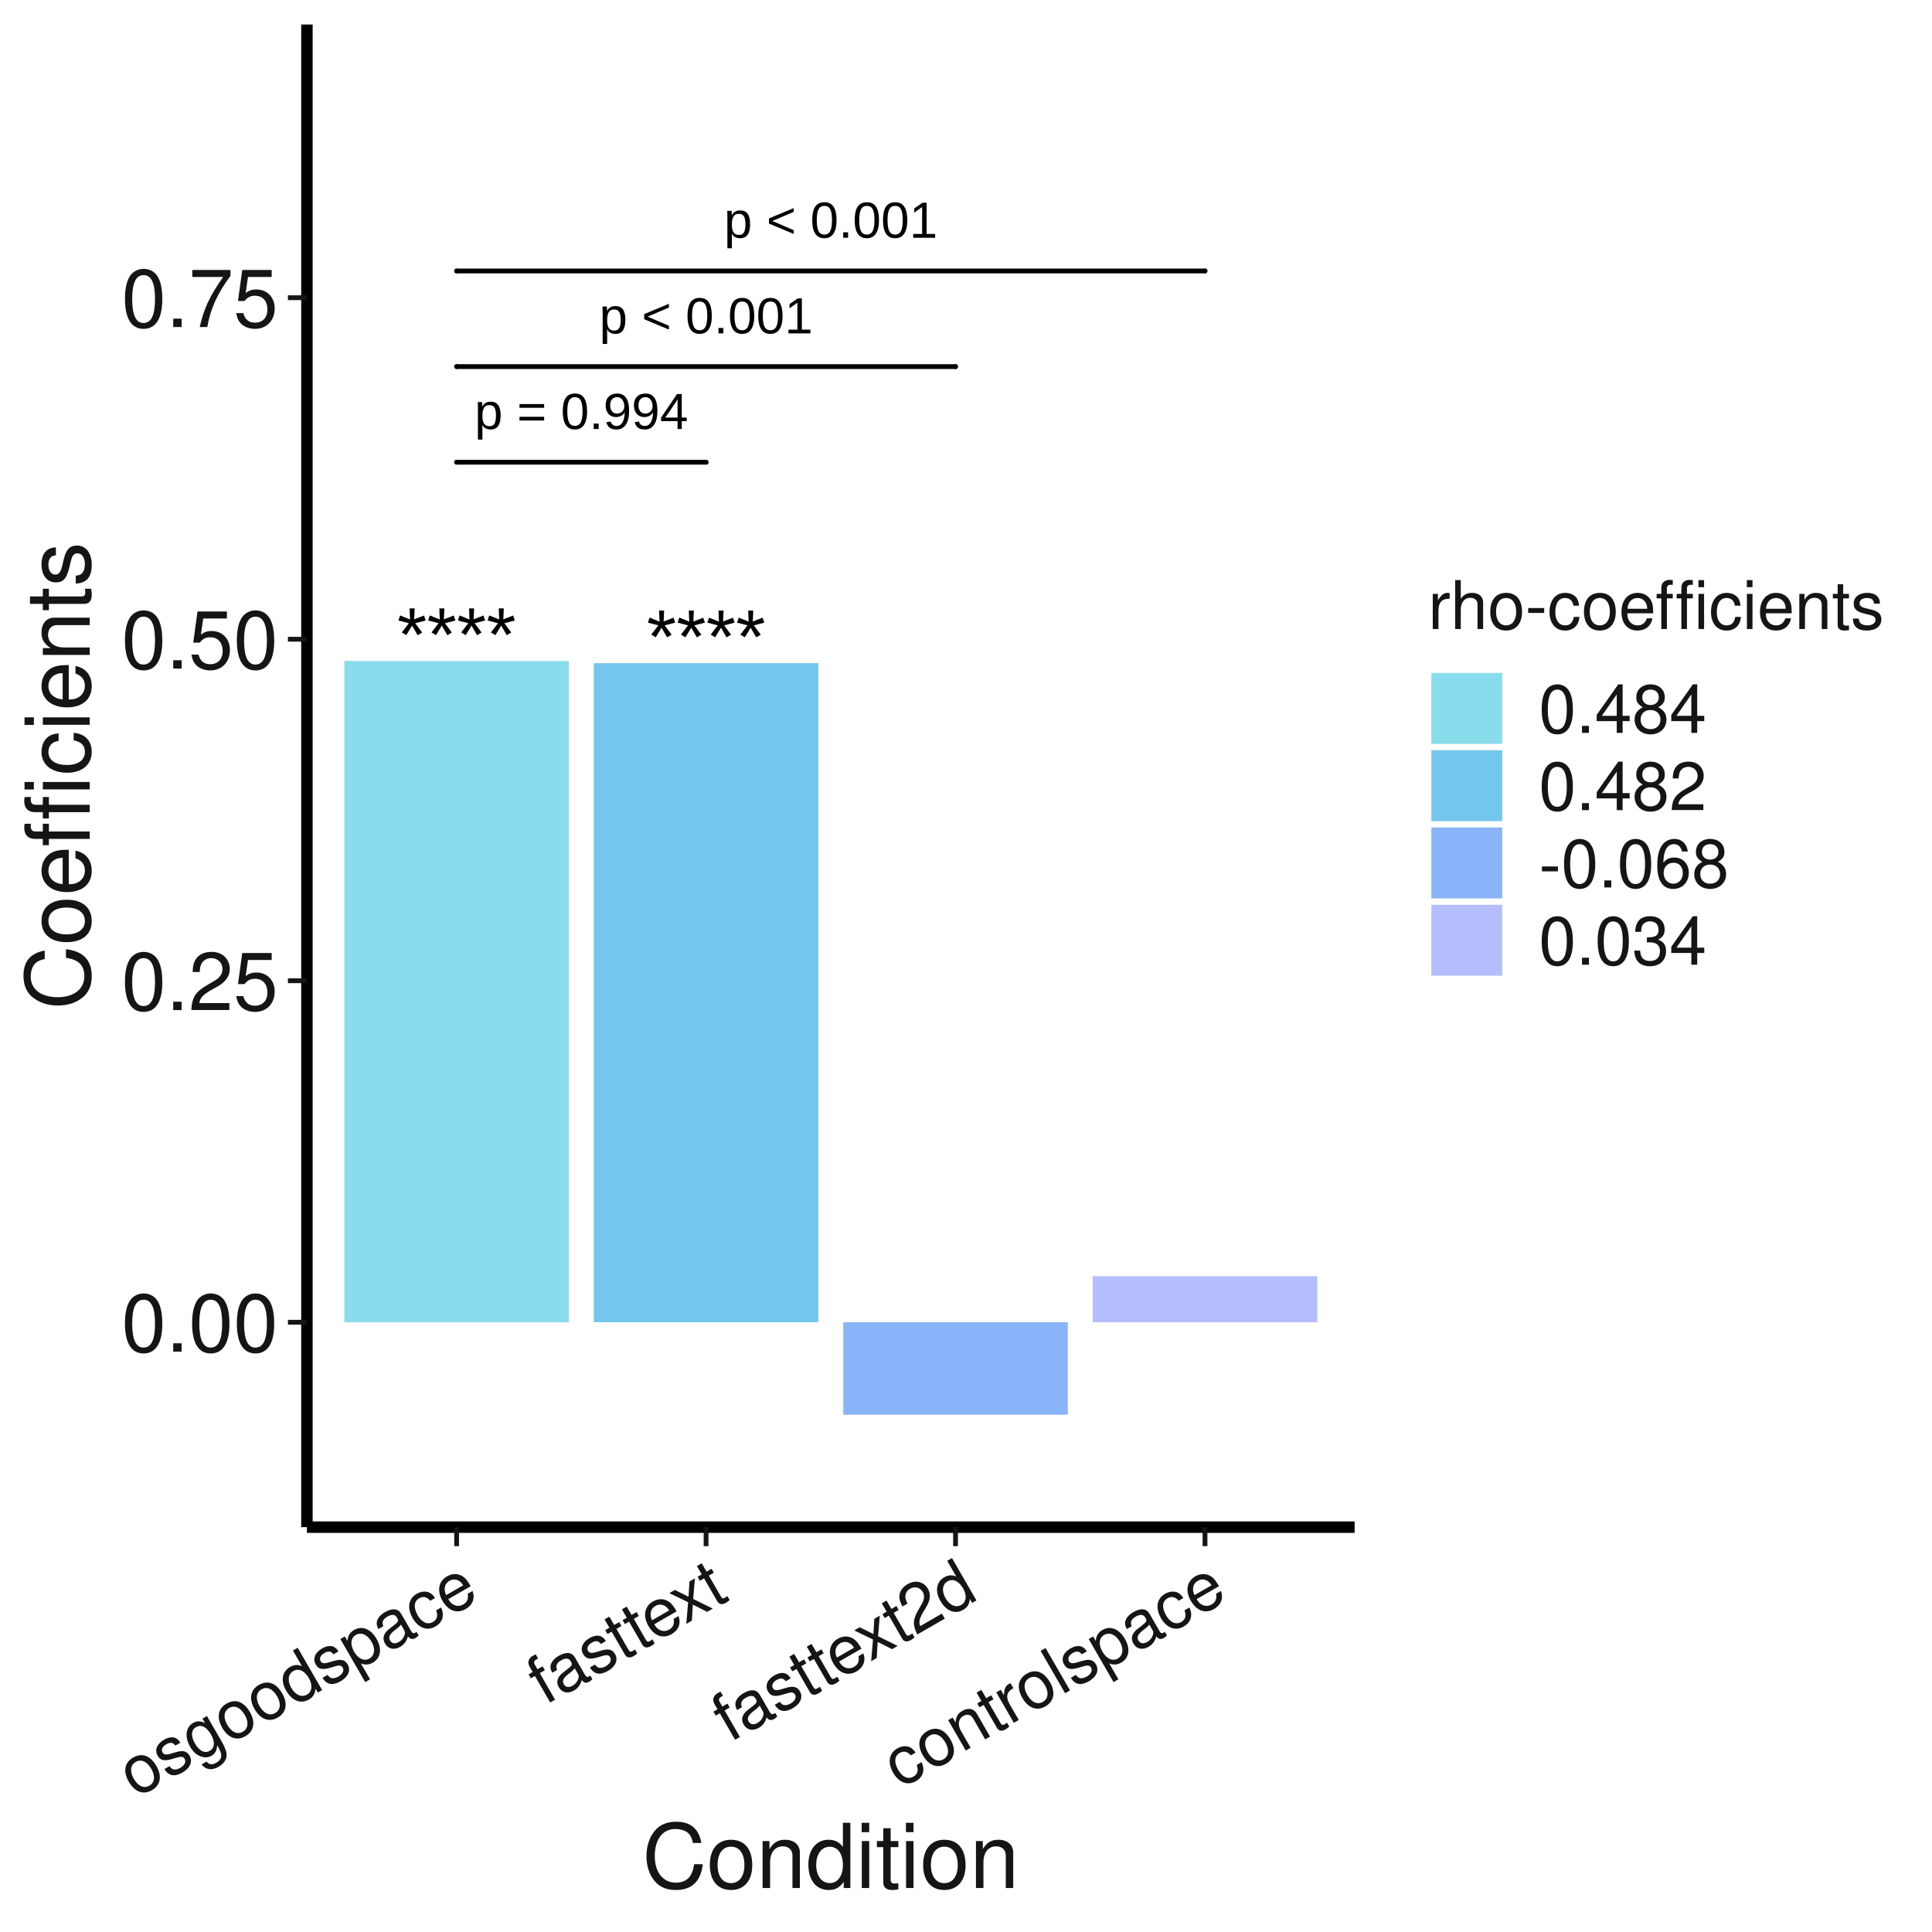
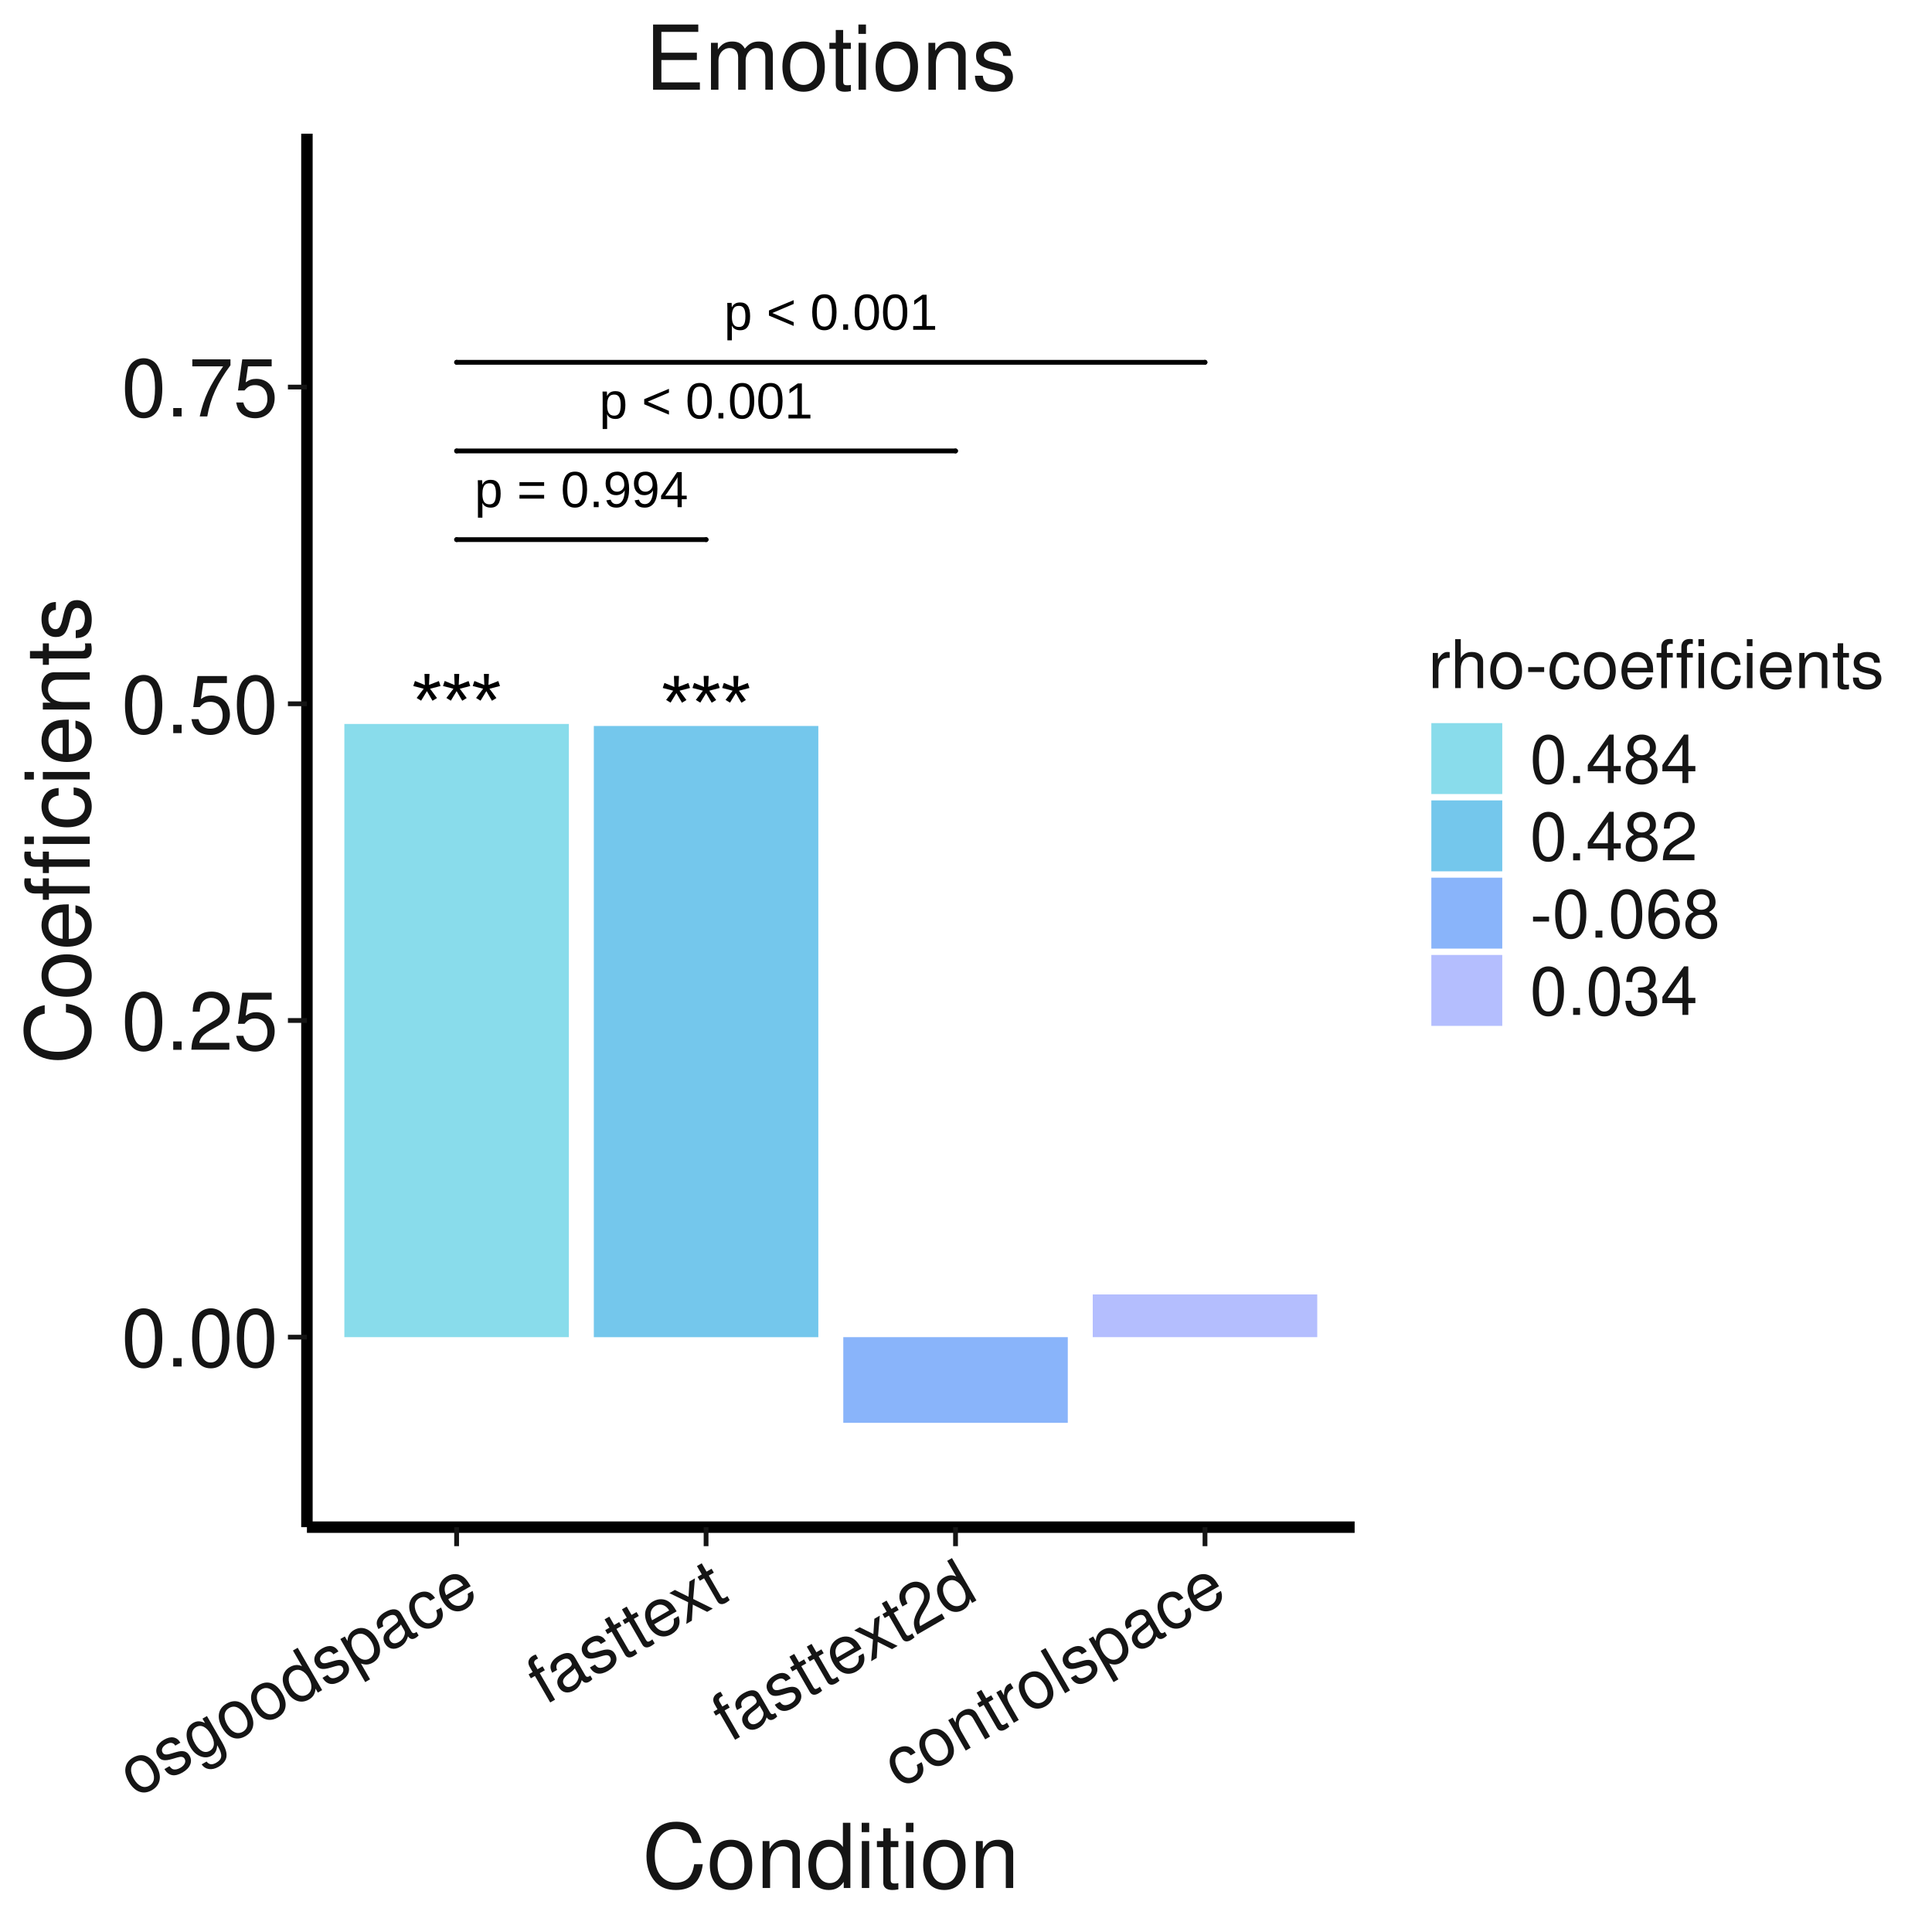
<svg xmlns="http://www.w3.org/2000/svg" class="svglite" width="432.00pt" height="432.00pt" viewBox="0 0 432.00 432.00">
  <defs>
    <style type="text/css">
    .svglite line, .svglite polyline, .svglite polygon, .svglite path, .svglite rect, .svglite circle {
      fill: none;
      stroke: #000000;
      stroke-linecap: round;
      stroke-linejoin: round;
      stroke-miterlimit: 10.00;
    }
    .svglite text {
      white-space: pre;
    }
  </style>
  </defs>
  <rect width="100%" height="100%" style="stroke: none; fill: #FFFFFF;" />
  <defs>
    <clipPath id="cpMC4wMHw0MzIuMDB8MC4wMHw0MzIuMDA=">
      <rect x="0.00" y="0.00" width="432.00" height="432.00" />
    </clipPath>
  </defs>
  <g clip-path="url(#cpMC4wMHw0MzIuMDB8MC4wMHw0MzIuMDA=)">
-     <rect x="0" y="0" width="432.00" height="432.00" style="stroke-width: 1.07; stroke: #FFFFFF; fill: #FFFFFF;" />
+     <rect x="0" y="0.00" width="432.00" height="432.00" style="stroke-width: 1.07; stroke: #FFFFFF; fill: #FFFFFF;" />
  </g>
  <defs>
-     <clipPath id="cpNjguNjN8MzAyLjkwfDUuNDh8MzQxLjQ4">
-       <rect x="68.63" y="5.48" width="234.27" height="336.00" />
+     <clipPath id="cpNjguNjN8MzAyLjkwfDI5LjkwfDM0MS40OA==">
+       <rect x="68.63" y="29.90" width="234.27" height="311.58" />
    </clipPath>
  </defs>
-   <g clip-path="url(#cpNjguNjN8MzAyLjkwfDUuNDh8MzQxLjQ4)">
-     <rect x="68.63" y="5.48" width="234.27" height="336.00" style="stroke-width: 1.07; stroke: none; fill: #FFFFFF;" />
-     <polyline points="68.63,333.84 302.90,333.84 " style="stroke-width: 0.53; stroke: #FFFFFF; stroke-linecap: butt;" />
-     <polyline points="68.63,257.48 302.90,257.48 " style="stroke-width: 0.53; stroke: #FFFFFF; stroke-linecap: butt;" />
-     <polyline points="68.63,181.12 302.90,181.12 " style="stroke-width: 0.53; stroke: #FFFFFF; stroke-linecap: butt;" />
-     <polyline points="68.63,104.75 302.90,104.75 " style="stroke-width: 0.53; stroke: #FFFFFF; stroke-linecap: butt;" />
-     <polyline points="68.63,28.39 302.90,28.39 " style="stroke-width: 0.53; stroke: #FFFFFF; stroke-linecap: butt;" />
-     <polyline points="68.63,295.66 302.90,295.66 " style="stroke-width: 1.07; stroke: #FFFFFF; stroke-linecap: butt;" />
-     <polyline points="68.63,219.30 302.90,219.30 " style="stroke-width: 1.07; stroke: #FFFFFF; stroke-linecap: butt;" />
-     <polyline points="68.63,142.93 302.90,142.93 " style="stroke-width: 1.07; stroke: #FFFFFF; stroke-linecap: butt;" />
-     <polyline points="68.63,66.57 302.90,66.57 " style="stroke-width: 1.07; stroke: #FFFFFF; stroke-linecap: butt;" />
-     <polyline points="102.10,341.48 102.10,5.48 " style="stroke-width: 1.07; stroke: #FFFFFF; stroke-linecap: butt;" />
-     <polyline points="157.88,341.48 157.88,5.48 " style="stroke-width: 1.07; stroke: #FFFFFF; stroke-linecap: butt;" />
-     <polyline points="213.66,341.48 213.66,5.48 " style="stroke-width: 1.07; stroke: #FFFFFF; stroke-linecap: butt;" />
-     <polyline points="269.44,341.48 269.44,5.48 " style="stroke-width: 1.07; stroke: #FFFFFF; stroke-linecap: butt;" />
-     <rect x="77.00" y="147.80" width="50.20" height="147.86" style="stroke-width: 1.07; stroke: none; stroke-linecap: butt; stroke-linejoin: miter; fill: #89DCEB;" />
-     <rect x="132.78" y="148.28" width="50.20" height="147.38" style="stroke-width: 1.07; stroke: none; stroke-linecap: butt; stroke-linejoin: miter; fill: #74C7EC;" />
-     <rect x="188.56" y="295.66" width="50.20" height="20.67" style="stroke-width: 1.07; stroke: none; stroke-linecap: butt; stroke-linejoin: miter; fill: #89B4FA;" />
-     <rect x="244.34" y="285.36" width="50.20" height="10.30" style="stroke-width: 1.07; stroke: none; stroke-linecap: butt; stroke-linejoin: miter; fill: #B4BEFE;" />
-     <text x="102.10" y="147.79" text-anchor="middle" style="font-size: 17.07px; font-family: &quot;Liberation Sans&quot;;" textLength="37.61px" lengthAdjust="spacingAndGlyphs">****</text>
-     <text x="157.88" y="148.27" text-anchor="middle" style="font-size: 17.07px; font-family: &quot;Liberation Sans&quot;;" textLength="37.61px" lengthAdjust="spacingAndGlyphs">****</text>
-     <text x="129.99" y="95.93" text-anchor="middle" style="font-size: 11.38px; font-family: &quot;Liberation Sans&quot;;" textLength="48.51px" lengthAdjust="spacingAndGlyphs">p = 0.994</text>
-     <line x1="157.88" y1="103.35" x2="157.88" y2="103.35" style="stroke-width: 1.07;" />
-     <line x1="157.88" y1="103.35" x2="102.10" y2="103.35" style="stroke-width: 1.07;" />
-     <line x1="102.10" y1="103.35" x2="102.10" y2="103.35" style="stroke-width: 1.07;" />
-     <text x="157.88" y="74.55" text-anchor="middle" style="font-size: 11.38px; font-family: &quot;Liberation Sans&quot;;" textLength="48.51px" lengthAdjust="spacingAndGlyphs">p &lt; 0.001</text>
-     <line x1="213.66" y1="81.97" x2="213.66" y2="81.97" style="stroke-width: 1.07;" />
-     <line x1="213.66" y1="81.97" x2="102.10" y2="81.97" style="stroke-width: 1.07;" />
-     <line x1="102.10" y1="81.97" x2="102.10" y2="81.97" style="stroke-width: 1.07;" />
-     <text x="185.77" y="53.16" text-anchor="middle" style="font-size: 11.38px; font-family: &quot;Liberation Sans&quot;;" textLength="48.51px" lengthAdjust="spacingAndGlyphs">p &lt; 0.001</text>
-     <line x1="269.44" y1="60.59" x2="269.44" y2="60.59" style="stroke-width: 1.07;" />
-     <line x1="269.44" y1="60.59" x2="102.10" y2="60.59" style="stroke-width: 1.07;" />
-     <line x1="102.10" y1="60.59" x2="102.10" y2="60.59" style="stroke-width: 1.07;" />
+   <g clip-path="url(#cpNjguNjN8MzAyLjkwfDI5LjkwfDM0MS40OA==)">
+     <rect x="68.63" y="29.90" width="234.27" height="311.58" style="stroke-width: 1.07; stroke: none; fill: #FFFFFF;" />
+     <polyline points="68.63,334.40 302.90,334.40 " style="stroke-width: 0.53; stroke: #FFFFFF; stroke-linecap: butt;" />
+     <polyline points="68.63,263.59 302.90,263.59 " style="stroke-width: 0.53; stroke: #FFFFFF; stroke-linecap: butt;" />
+     <polyline points="68.63,192.77 302.90,192.77 " style="stroke-width: 0.53; stroke: #FFFFFF; stroke-linecap: butt;" />
+     <polyline points="68.63,121.96 302.90,121.96 " style="stroke-width: 0.53; stroke: #FFFFFF; stroke-linecap: butt;" />
+     <polyline points="68.63,51.15 302.90,51.15 " style="stroke-width: 0.53; stroke: #FFFFFF; stroke-linecap: butt;" />
+     <polyline points="68.63,298.99 302.90,298.99 " style="stroke-width: 1.07; stroke: #FFFFFF; stroke-linecap: butt;" />
+     <polyline points="68.63,228.18 302.90,228.18 " style="stroke-width: 1.07; stroke: #FFFFFF; stroke-linecap: butt;" />
+     <polyline points="68.63,157.37 302.90,157.37 " style="stroke-width: 1.07; stroke: #FFFFFF; stroke-linecap: butt;" />
+     <polyline points="68.63,86.55 302.90,86.55 " style="stroke-width: 1.07; stroke: #FFFFFF; stroke-linecap: butt;" />
+     <polyline points="102.10,341.48 102.10,29.90 " style="stroke-width: 1.07; stroke: #FFFFFF; stroke-linecap: butt;" />
+     <polyline points="157.88,341.48 157.88,29.90 " style="stroke-width: 1.07; stroke: #FFFFFF; stroke-linecap: butt;" />
+     <polyline points="213.66,341.48 213.66,29.90 " style="stroke-width: 1.07; stroke: #FFFFFF; stroke-linecap: butt;" />
+     <polyline points="269.44,341.48 269.44,29.90 " style="stroke-width: 1.07; stroke: #FFFFFF; stroke-linecap: butt;" />
+     <rect x="77.00" y="161.88" width="50.20" height="137.11" style="stroke-width: 1.07; stroke: none; stroke-linecap: butt; stroke-linejoin: miter; fill: #89DCEB;" />
+     <rect x="132.78" y="162.33" width="50.20" height="136.67" style="stroke-width: 1.07; stroke: none; stroke-linecap: butt; stroke-linejoin: miter; fill: #74C7EC;" />
+     <rect x="188.56" y="298.99" width="50.20" height="19.16" style="stroke-width: 1.07; stroke: none; stroke-linecap: butt; stroke-linejoin: miter; fill: #89B4FA;" />
+     <rect x="244.34" y="289.44" width="50.20" height="9.55" style="stroke-width: 1.07; stroke: none; stroke-linecap: butt; stroke-linejoin: miter; fill: #B4BEFE;" />
+     <text x="102.10" y="162.44" text-anchor="middle" style="font-size: 17.07px; font-family: &quot;Liberation Sans&quot;;" textLength="19.92px" lengthAdjust="spacingAndGlyphs">***</text>
+     <text x="157.88" y="162.88" text-anchor="middle" style="font-size: 17.07px; font-family: &quot;Liberation Sans&quot;;" textLength="19.92px" lengthAdjust="spacingAndGlyphs">***</text>
+     <text x="129.99" y="113.40" text-anchor="middle" style="font-size: 11.38px; font-family: &quot;Liberation Sans&quot;;" textLength="47.74px" lengthAdjust="spacingAndGlyphs">p = 0.994</text>
+     <line x1="157.88" y1="120.66" x2="157.88" y2="120.66" style="stroke-width: 1.07;" />
+     <line x1="157.88" y1="120.66" x2="102.10" y2="120.66" style="stroke-width: 1.07;" />
+     <line x1="102.10" y1="120.66" x2="102.10" y2="120.66" style="stroke-width: 1.07;" />
+     <text x="157.88" y="93.57" text-anchor="middle" style="font-size: 11.38px; font-family: &quot;Liberation Sans&quot;;" textLength="47.74px" lengthAdjust="spacingAndGlyphs">p &lt; 0.001</text>
+     <line x1="213.66" y1="100.83" x2="213.66" y2="100.83" style="stroke-width: 1.07;" />
+     <line x1="213.66" y1="100.83" x2="102.10" y2="100.83" style="stroke-width: 1.07;" />
+     <line x1="102.10" y1="100.83" x2="102.10" y2="100.83" style="stroke-width: 1.07;" />
+     <text x="185.77" y="73.74" text-anchor="middle" style="font-size: 11.38px; font-family: &quot;Liberation Sans&quot;;" textLength="47.74px" lengthAdjust="spacingAndGlyphs">p &lt; 0.001</text>
+     <line x1="269.44" y1="81.01" x2="269.44" y2="81.01" style="stroke-width: 1.07;" />
+     <line x1="269.44" y1="81.01" x2="102.10" y2="81.01" style="stroke-width: 1.07;" />
+     <line x1="102.10" y1="81.01" x2="102.10" y2="81.01" style="stroke-width: 1.07;" />
  </g>
  <g clip-path="url(#cpMC4wMHw0MzIuMDB8MC4wMHw0MzIuMDA=)">
-     <polyline points="68.63,341.48 68.63,5.48 " style="stroke-width: 2.56; stroke-linecap: butt;" />
-     <text x="62.19" y="302.23" text-anchor="end" style="font-size: 18.00px;fill: #151515; font-family: &quot;Nimbus Sans&quot;;" textLength="35.03px" lengthAdjust="spacingAndGlyphs">0.00</text>
-     <text x="62.19" y="225.86" text-anchor="end" style="font-size: 18.00px;fill: #151515; font-family: &quot;Nimbus Sans&quot;;" textLength="35.03px" lengthAdjust="spacingAndGlyphs">0.25</text>
-     <text x="62.19" y="149.50" text-anchor="end" style="font-size: 18.00px;fill: #151515; font-family: &quot;Nimbus Sans&quot;;" textLength="35.03px" lengthAdjust="spacingAndGlyphs">0.50</text>
-     <text x="62.19" y="73.13" text-anchor="end" style="font-size: 18.00px;fill: #151515; font-family: &quot;Nimbus Sans&quot;;" textLength="35.03px" lengthAdjust="spacingAndGlyphs">0.75</text>
-     <polyline points="64.38,295.66 68.63,295.66 " style="stroke-width: 1.07; stroke: #151515; stroke-linecap: butt;" />
-     <polyline points="64.38,219.30 68.63,219.30 " style="stroke-width: 1.07; stroke: #151515; stroke-linecap: butt;" />
-     <polyline points="64.38,142.93 68.63,142.93 " style="stroke-width: 1.07; stroke: #151515; stroke-linecap: butt;" />
-     <polyline points="64.38,66.57 68.63,66.57 " style="stroke-width: 1.07; stroke: #151515; stroke-linecap: butt;" />
+     <polyline points="68.63,341.48 68.63,29.90 " style="stroke-width: 2.56; stroke-linecap: butt;" />
+     <text x="62.19" y="305.56" text-anchor="end" style="font-size: 18.00px;fill: #151515; font-family: &quot;Nimbus Sans&quot;;" textLength="35.03px" lengthAdjust="spacingAndGlyphs">0.00</text>
+     <text x="62.19" y="234.74" text-anchor="end" style="font-size: 18.00px;fill: #151515; font-family: &quot;Nimbus Sans&quot;;" textLength="35.03px" lengthAdjust="spacingAndGlyphs">0.25</text>
+     <text x="62.19" y="163.93" text-anchor="end" style="font-size: 18.00px;fill: #151515; font-family: &quot;Nimbus Sans&quot;;" textLength="35.03px" lengthAdjust="spacingAndGlyphs">0.50</text>
+     <text x="62.19" y="93.12" text-anchor="end" style="font-size: 18.00px;fill: #151515; font-family: &quot;Nimbus Sans&quot;;" textLength="35.03px" lengthAdjust="spacingAndGlyphs">0.75</text>
+     <polyline points="64.38,298.99 68.63,298.99 " style="stroke-width: 1.07; stroke: #151515; stroke-linecap: butt;" />
+     <polyline points="64.38,228.18 68.63,228.18 " style="stroke-width: 1.07; stroke: #151515; stroke-linecap: butt;" />
+     <polyline points="64.38,157.37 68.63,157.37 " style="stroke-width: 1.07; stroke: #151515; stroke-linecap: butt;" />
+     <polyline points="64.38,86.55 68.63,86.55 " style="stroke-width: 1.07; stroke: #151515; stroke-linecap: butt;" />
    <polyline points="68.63,341.48 302.90,341.48 " style="stroke-width: 2.56; stroke-linecap: butt;" />
    <polyline points="102.10,345.73 102.10,341.48 " style="stroke-width: 1.07; stroke: #151515; stroke-linecap: butt;" />
    <polyline points="157.88,345.73 157.88,341.48 " style="stroke-width: 1.07; stroke: #151515; stroke-linecap: butt;" />
    <polyline points="213.66,345.73 213.66,341.48 " style="stroke-width: 1.07; stroke: #151515; stroke-linecap: butt;" />
    <polyline points="269.44,345.73 269.44,341.48 " style="stroke-width: 1.07; stroke: #151515; stroke-linecap: butt;" />
    <text transform="translate(107.57,357.40) rotate(-30)" text-anchor="end" style="font-size: 15.00px;fill: #151515; font-family: &quot;Nimbus Sans&quot;;" textLength="89.21px" lengthAdjust="spacingAndGlyphs">osgoodspace</text>
    <text transform="translate(163.35,357.40) rotate(-30)" text-anchor="end" style="font-size: 15.00px;fill: #151515; font-family: &quot;Nimbus Sans&quot;;" textLength="48.36px" lengthAdjust="spacingAndGlyphs">fasttext</text>
    <text transform="translate(219.13,357.40) rotate(-30)" text-anchor="end" style="font-size: 15.00px;fill: #151515; font-family: &quot;Nimbus Sans&quot;;" textLength="65.03px" lengthAdjust="spacingAndGlyphs">fasttext2d</text>
    <text transform="translate(274.90,357.40) rotate(-30)" text-anchor="end" style="font-size: 15.00px;fill: #151515; font-family: &quot;Nimbus Sans&quot;;" textLength="85.03px" lengthAdjust="spacingAndGlyphs">controlspace</text>
    <text x="185.77" y="422.16" text-anchor="middle" style="font-size: 20.00px;fill: #151515; font-family: &quot;Nimbus Sans&quot;;" textLength="84.47px" lengthAdjust="spacingAndGlyphs">Condition</text>
-     <text transform="translate(20.06,173.48) rotate(-90)" text-anchor="middle" style="font-size: 20.00px;fill: #151515; font-family: &quot;Nimbus Sans&quot;;" textLength="104.47px" lengthAdjust="spacingAndGlyphs">Coefficients</text>
-     <text x="319.34" y="140.65" style="font-size: 15.00px;fill: #151515; font-family: &quot;Nimbus Sans&quot;;" textLength="101.70px" lengthAdjust="spacingAndGlyphs">rho-coefficients</text>
-     <rect x="320.05" y="150.47" width="15.86" height="15.86" style="stroke-width: 1.07; stroke: none; stroke-linecap: butt; stroke-linejoin: miter; fill: #89DCEB;" />
-     <rect x="320.05" y="167.75" width="15.86" height="15.86" style="stroke-width: 1.07; stroke: none; stroke-linecap: butt; stroke-linejoin: miter; fill: #74C7EC;" />
-     <rect x="320.05" y="185.03" width="15.86" height="15.86" style="stroke-width: 1.07; stroke: none; stroke-linecap: butt; stroke-linejoin: miter; fill: #89B4FA;" />
-     <rect x="320.05" y="202.31" width="15.86" height="15.86" style="stroke-width: 1.07; stroke: none; stroke-linecap: butt; stroke-linejoin: miter; fill: #B4BEFE;" />
-     <text x="344.09" y="163.87" style="font-size: 15.00px;fill: #151515; font-family: &quot;Nimbus Sans&quot;;" textLength="37.52px" lengthAdjust="spacingAndGlyphs">0.484</text>
-     <text x="344.09" y="181.15" style="font-size: 15.00px;fill: #151515; font-family: &quot;Nimbus Sans&quot;;" textLength="37.52px" lengthAdjust="spacingAndGlyphs">0.482</text>
-     <text x="344.09" y="198.43" style="font-size: 15.00px;fill: #151515; font-family: &quot;Nimbus Sans&quot;;" textLength="42.52px" lengthAdjust="spacingAndGlyphs">-0.068</text>
-     <text x="344.09" y="215.71" style="font-size: 15.00px;fill: #151515; font-family: &quot;Nimbus Sans&quot;;" textLength="37.52px" lengthAdjust="spacingAndGlyphs">0.034</text>
+     <text transform="translate(20.06,185.69) rotate(-90)" text-anchor="middle" style="font-size: 20.00px;fill: #151515; font-family: &quot;Nimbus Sans&quot;;" textLength="104.47px" lengthAdjust="spacingAndGlyphs">Coefficients</text>
+     <text x="319.34" y="153.86" style="font-size: 15.00px;fill: #151515; font-family: &quot;Nimbus Sans&quot;;" textLength="101.70px" lengthAdjust="spacingAndGlyphs">rho-coefficients</text>
+     <rect x="320.05" y="161.69" width="15.86" height="15.86" style="stroke-width: 1.07; stroke: none; stroke-linecap: butt; stroke-linejoin: miter; fill: #89DCEB;" />
+     <rect x="320.05" y="178.97" width="15.86" height="15.86" style="stroke-width: 1.07; stroke: none; stroke-linecap: butt; stroke-linejoin: miter; fill: #74C7EC;" />
+     <rect x="320.05" y="196.25" width="15.86" height="15.86" style="stroke-width: 1.07; stroke: none; stroke-linecap: butt; stroke-linejoin: miter; fill: #89B4FA;" />
+     <rect x="320.05" y="213.53" width="15.86" height="15.86" style="stroke-width: 1.07; stroke: none; stroke-linecap: butt; stroke-linejoin: miter; fill: #B4BEFE;" />
+     <text x="342.10" y="175.09" style="font-size: 15.00px;fill: #151515; font-family: &quot;Nimbus Sans&quot;;" textLength="37.52px" lengthAdjust="spacingAndGlyphs">0.484</text>
+     <text x="342.10" y="192.37" style="font-size: 15.00px;fill: #151515; font-family: &quot;Nimbus Sans&quot;;" textLength="37.52px" lengthAdjust="spacingAndGlyphs">0.482</text>
+     <text x="342.10" y="209.65" style="font-size: 15.00px;fill: #151515; font-family: &quot;Nimbus Sans&quot;;" textLength="42.52px" lengthAdjust="spacingAndGlyphs">-0.068</text>
+     <text x="342.10" y="226.93" style="font-size: 15.00px;fill: #151515; font-family: &quot;Nimbus Sans&quot;;" textLength="37.52px" lengthAdjust="spacingAndGlyphs">0.034</text>
+     <text x="185.77" y="20.06" text-anchor="middle" style="font-size: 20.00px;fill: #151515; font-family: &quot;Nimbus Sans&quot;;" textLength="83.35px" lengthAdjust="spacingAndGlyphs">Emotions</text>
  </g>
</svg>
